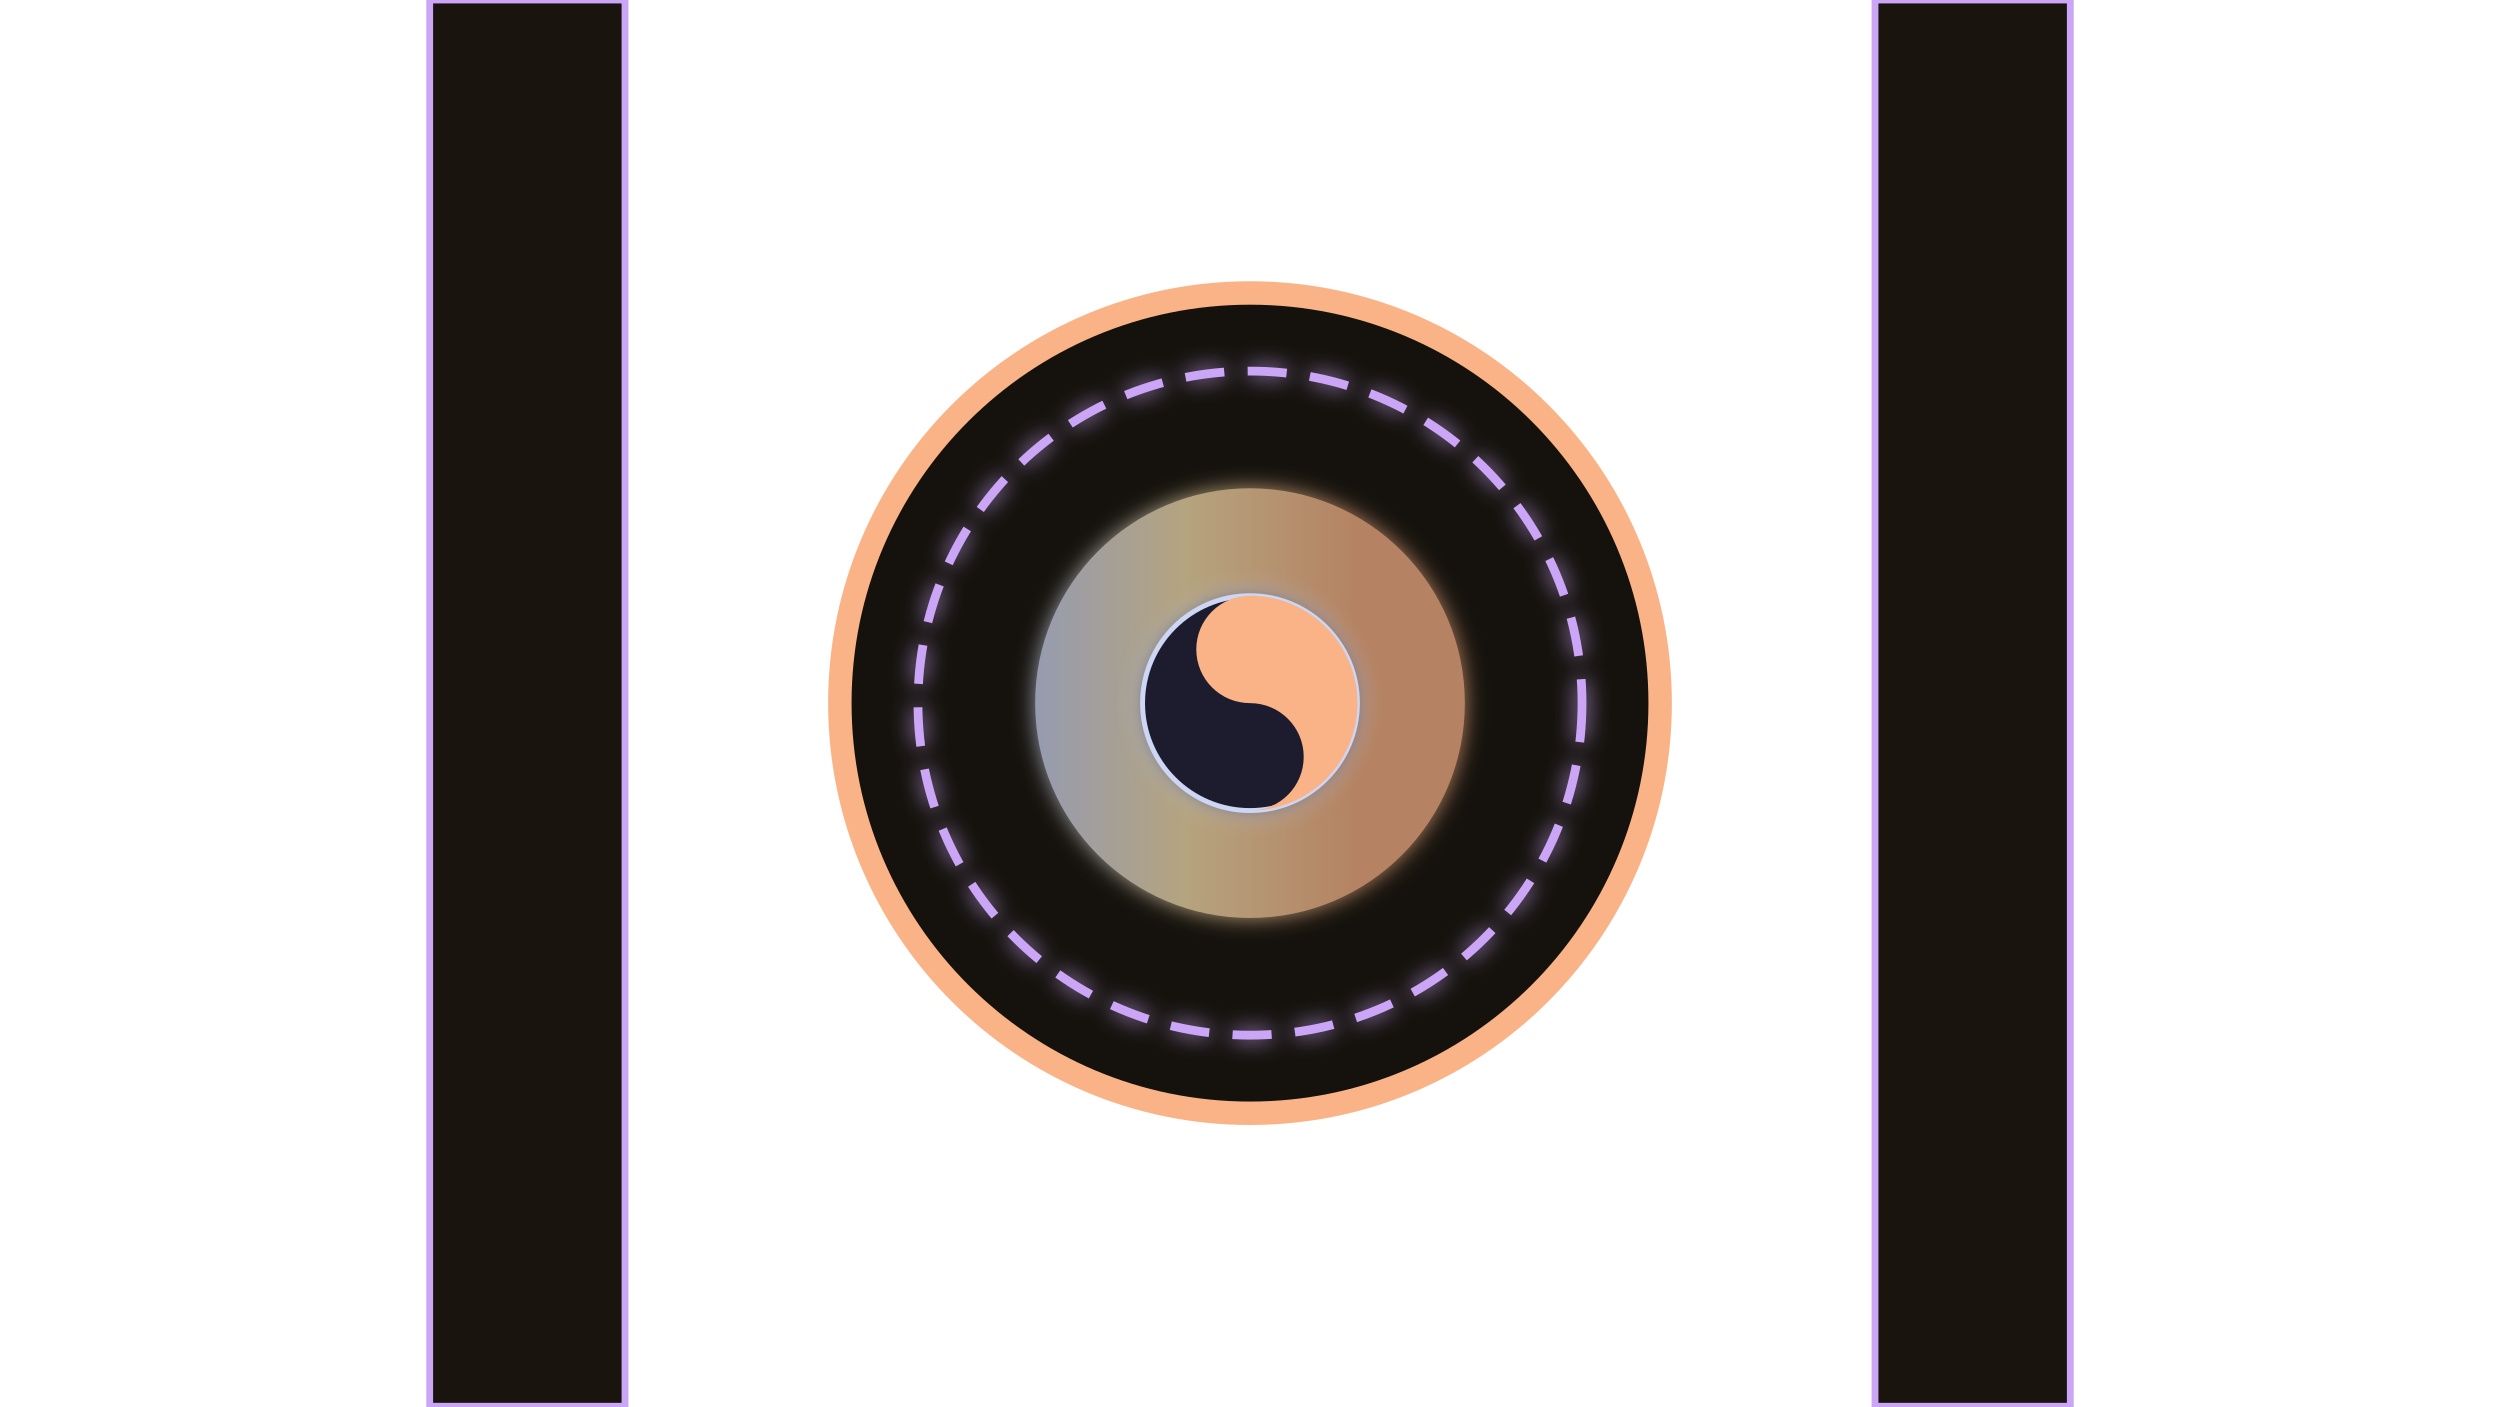
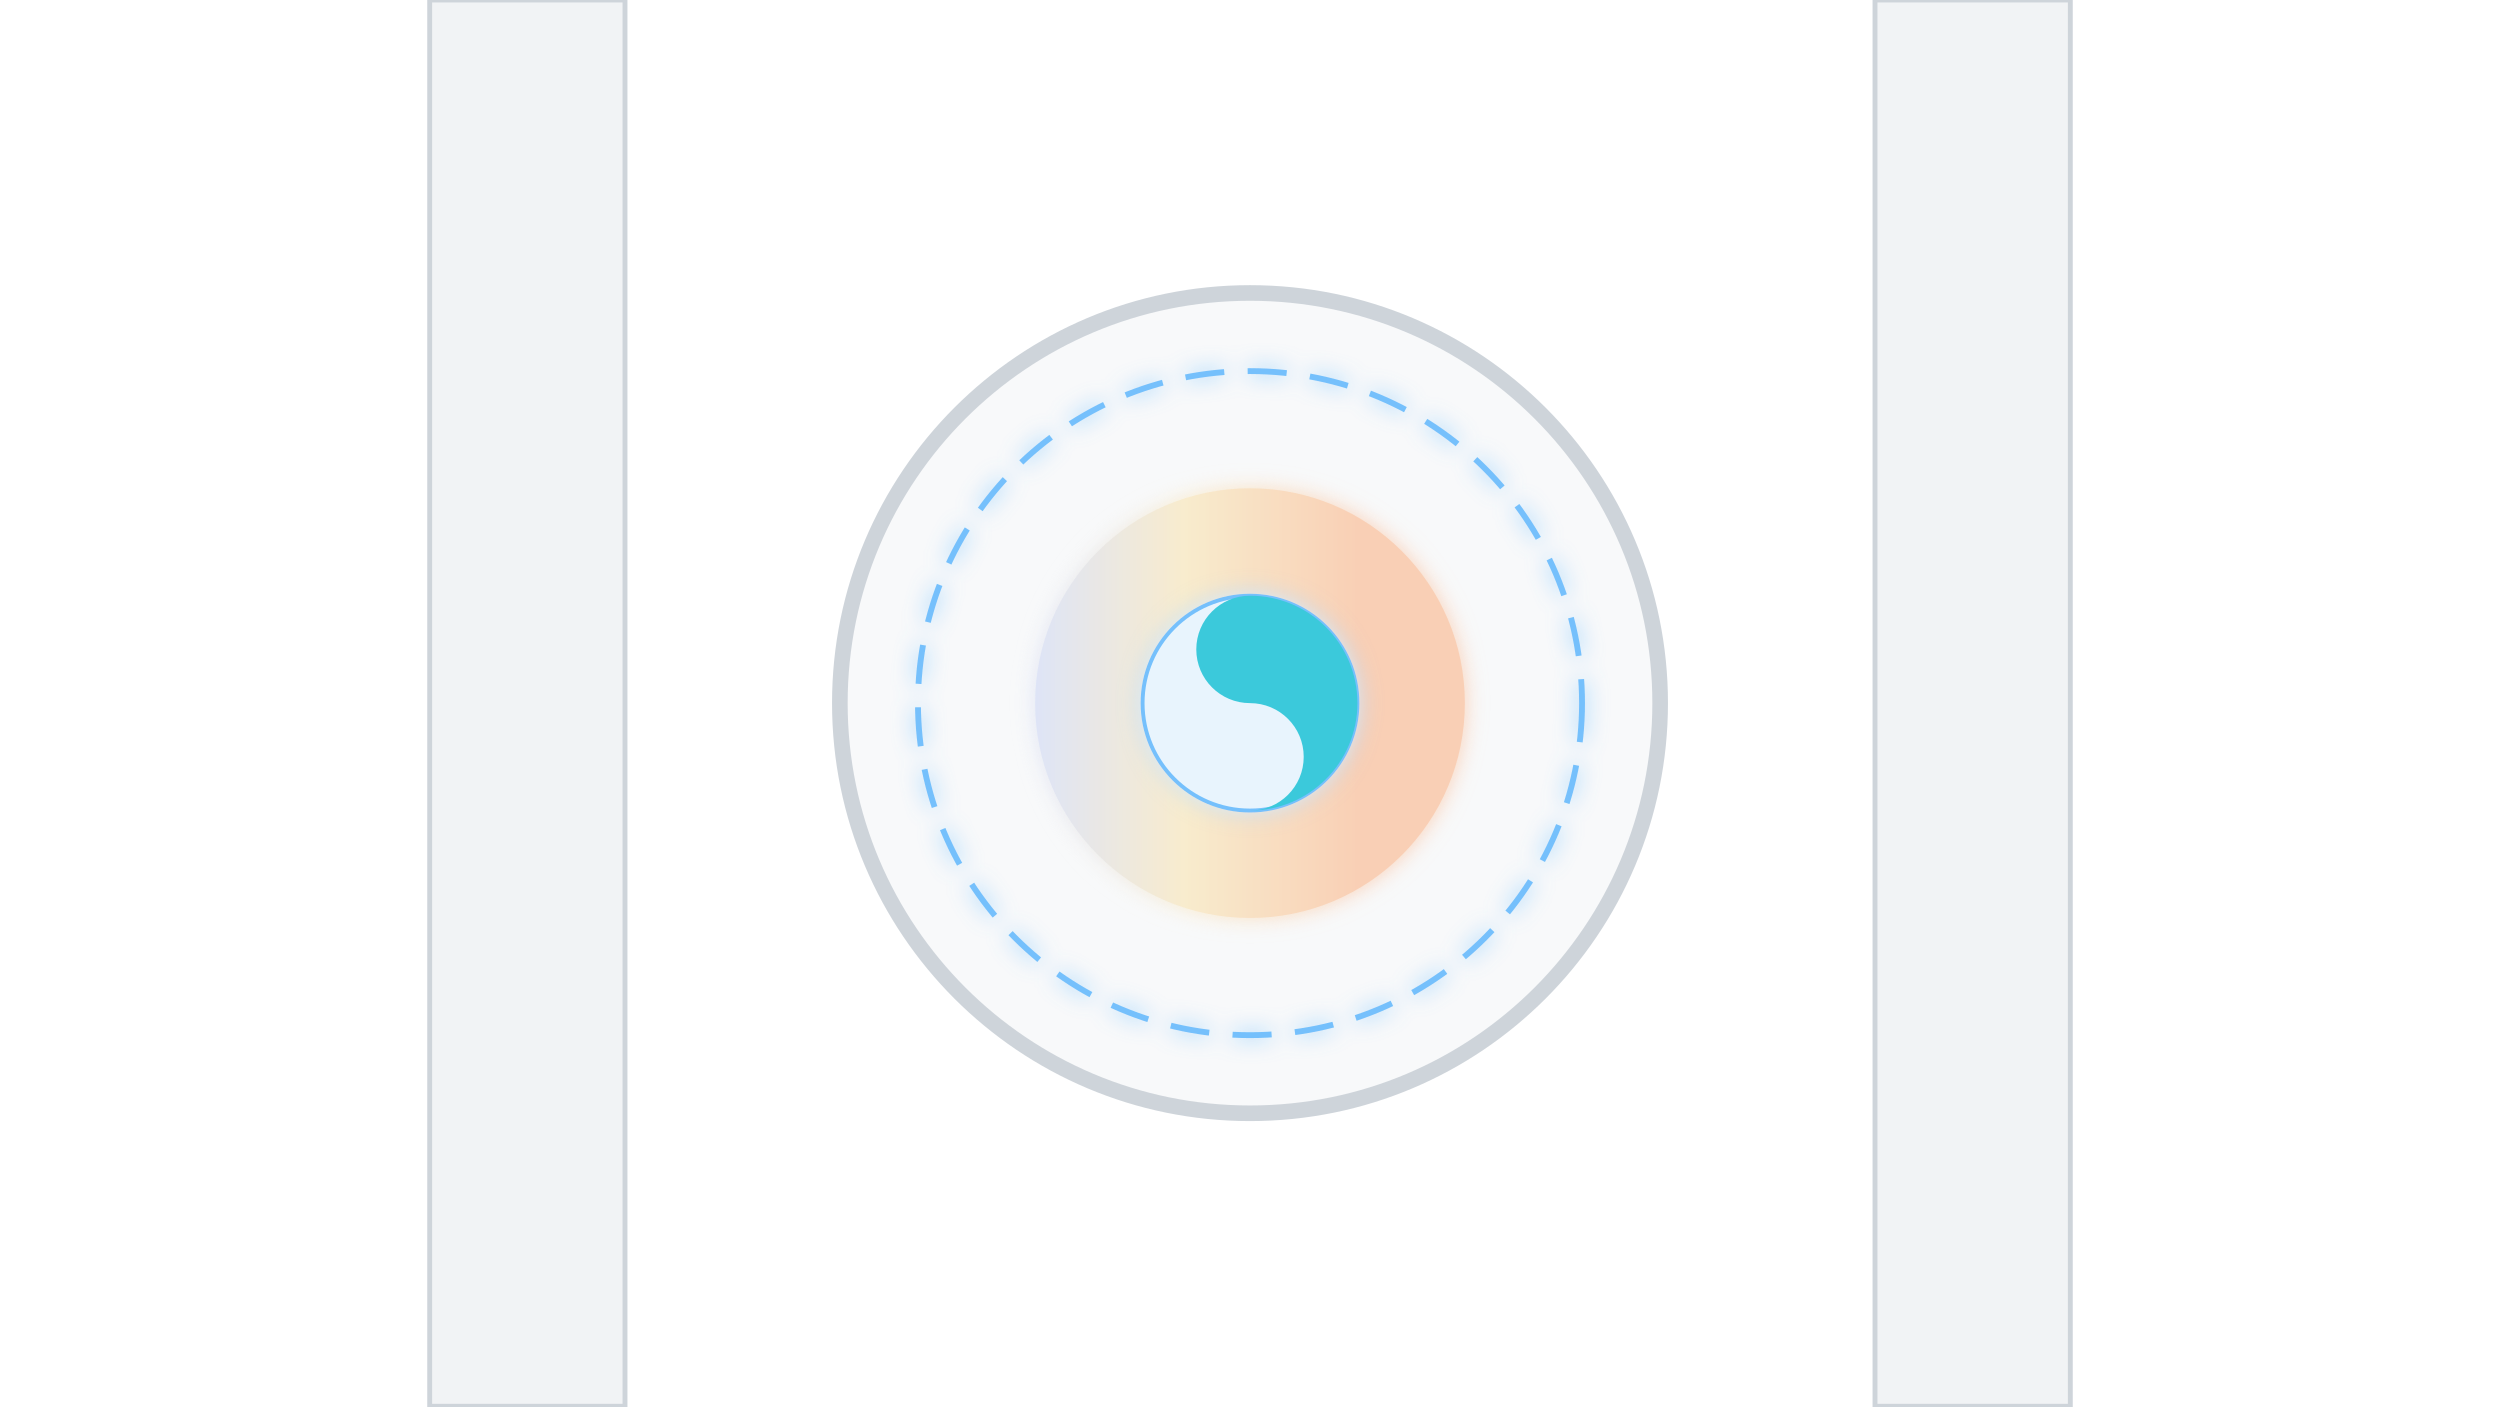
<svg xmlns="http://www.w3.org/2000/svg" viewBox="0 0 1280 720" width="1280" height="720">
  <defs>
    <filter id="bgGlow" x="-50%" y="-50%" width="200%" height="200%">
      <feGaussianBlur stdDeviation="5.5" result="blur" />
      <feMerge>
        <feMergeNode in="blur" />
        <feMergeNode in="SourceGraphic" />
      </feMerge>
    </filter>
    <filter id="inkMistyBg" x="-30%" y="-30%" width="160%" height="160%">
      <feGaussianBlur stdDeviation="8" />
    </filter>
    <linearGradient id="parchmentFade" x1="0%" y1="0%" x2="0%" y2="100%">
      <stop offset="0%" stop-color="#fdfbf7" />
      <stop offset="40%" stop-color="#f5efe0" />
      <stop offset="85%" stop-color="#ede3cd" />
      <stop offset="100%" stop-color="#dfd2b5" />
    </linearGradient>
    <linearGradient id="inkMistyFade" x1="0%" y1="0%" x2="0%" y2="100%">
      <stop offset="0%" stop-color="#ede3cd" />
      <stop offset="50%" stop-color="#ccc1aa" />
      <stop offset="100%" stop-color="#a69b85" />
    </linearGradient>
    <linearGradient id="spiritGold" x1="0%" y1="0%" x2="100%" y2="0%">
      <stop offset="0%" stop-color="#cdd6f4" />
      <stop offset="35%" stop-color="#f9e2af" />
      <stop offset="75%" stop-color="#fab387" />
      <stop offset="100%" stop-color="#fab387" />
    </linearGradient>
  </defs>
-   <g fill="#1a140f" stroke="#cba6f7" stroke-width="3.5">
+   <g fill="#f1f3f5" stroke="#ced4da" stroke-width="2.5">
    <rect x="220" y="0" width="100" height="720" />
    <rect x="960" y="0" width="100" height="720" />
  </g>
-   <circle cx="640" cy="360" r="210" fill="#15120d" stroke="#fab387" stroke-width="12" />
-   <circle cx="640" cy="360" r="170" fill="none" stroke="#cba6f7" stroke-width="4.5" stroke-dasharray="20 12" filter="url(#bgGlow)" />
-   <circle cx="640" cy="360" r="110" fill="url(#spiritGold)" filter="url(#bgGlow)" opacity="0.7" />
-   <circle cx="640" cy="360" r="55" fill="#1e1e2e" stroke="#cdd6f4" stroke-width="2.5" filter="url(#bgGlow)" />
-   <path d="M 640 305 A 27.5 27.5 0 0 0 640 360 A 27.5 27.5 0 0 1 640 415 A 55 55 0 0 0 640 305 Z" fill="#fab387" />
+   <circle cx="640" cy="360" r="210" fill="#f8f9fa" stroke="#ced4da" stroke-width="8" />
+   <circle cx="640" cy="360" r="170" fill="none" stroke="#74c0fc" stroke-width="3" stroke-dasharray="20 12" filter="url(#bgGlow)" />
+   <circle cx="640" cy="360" r="110" fill="url(#spiritGold)" filter="url(#bgGlow)" opacity="0.6" />
+   <circle cx="640" cy="360" r="55" fill="#e8f4fd" stroke="#74c0fc" stroke-width="2" filter="url(#bgGlow)" />
+   <path d="M 640 305 A 27.5 27.5 0 0 0 640 360 A 27.5 27.5 0 0 1 640 415 A 55 55 0 0 0 640 305 Z" fill="#3bc9db" />
</svg>
